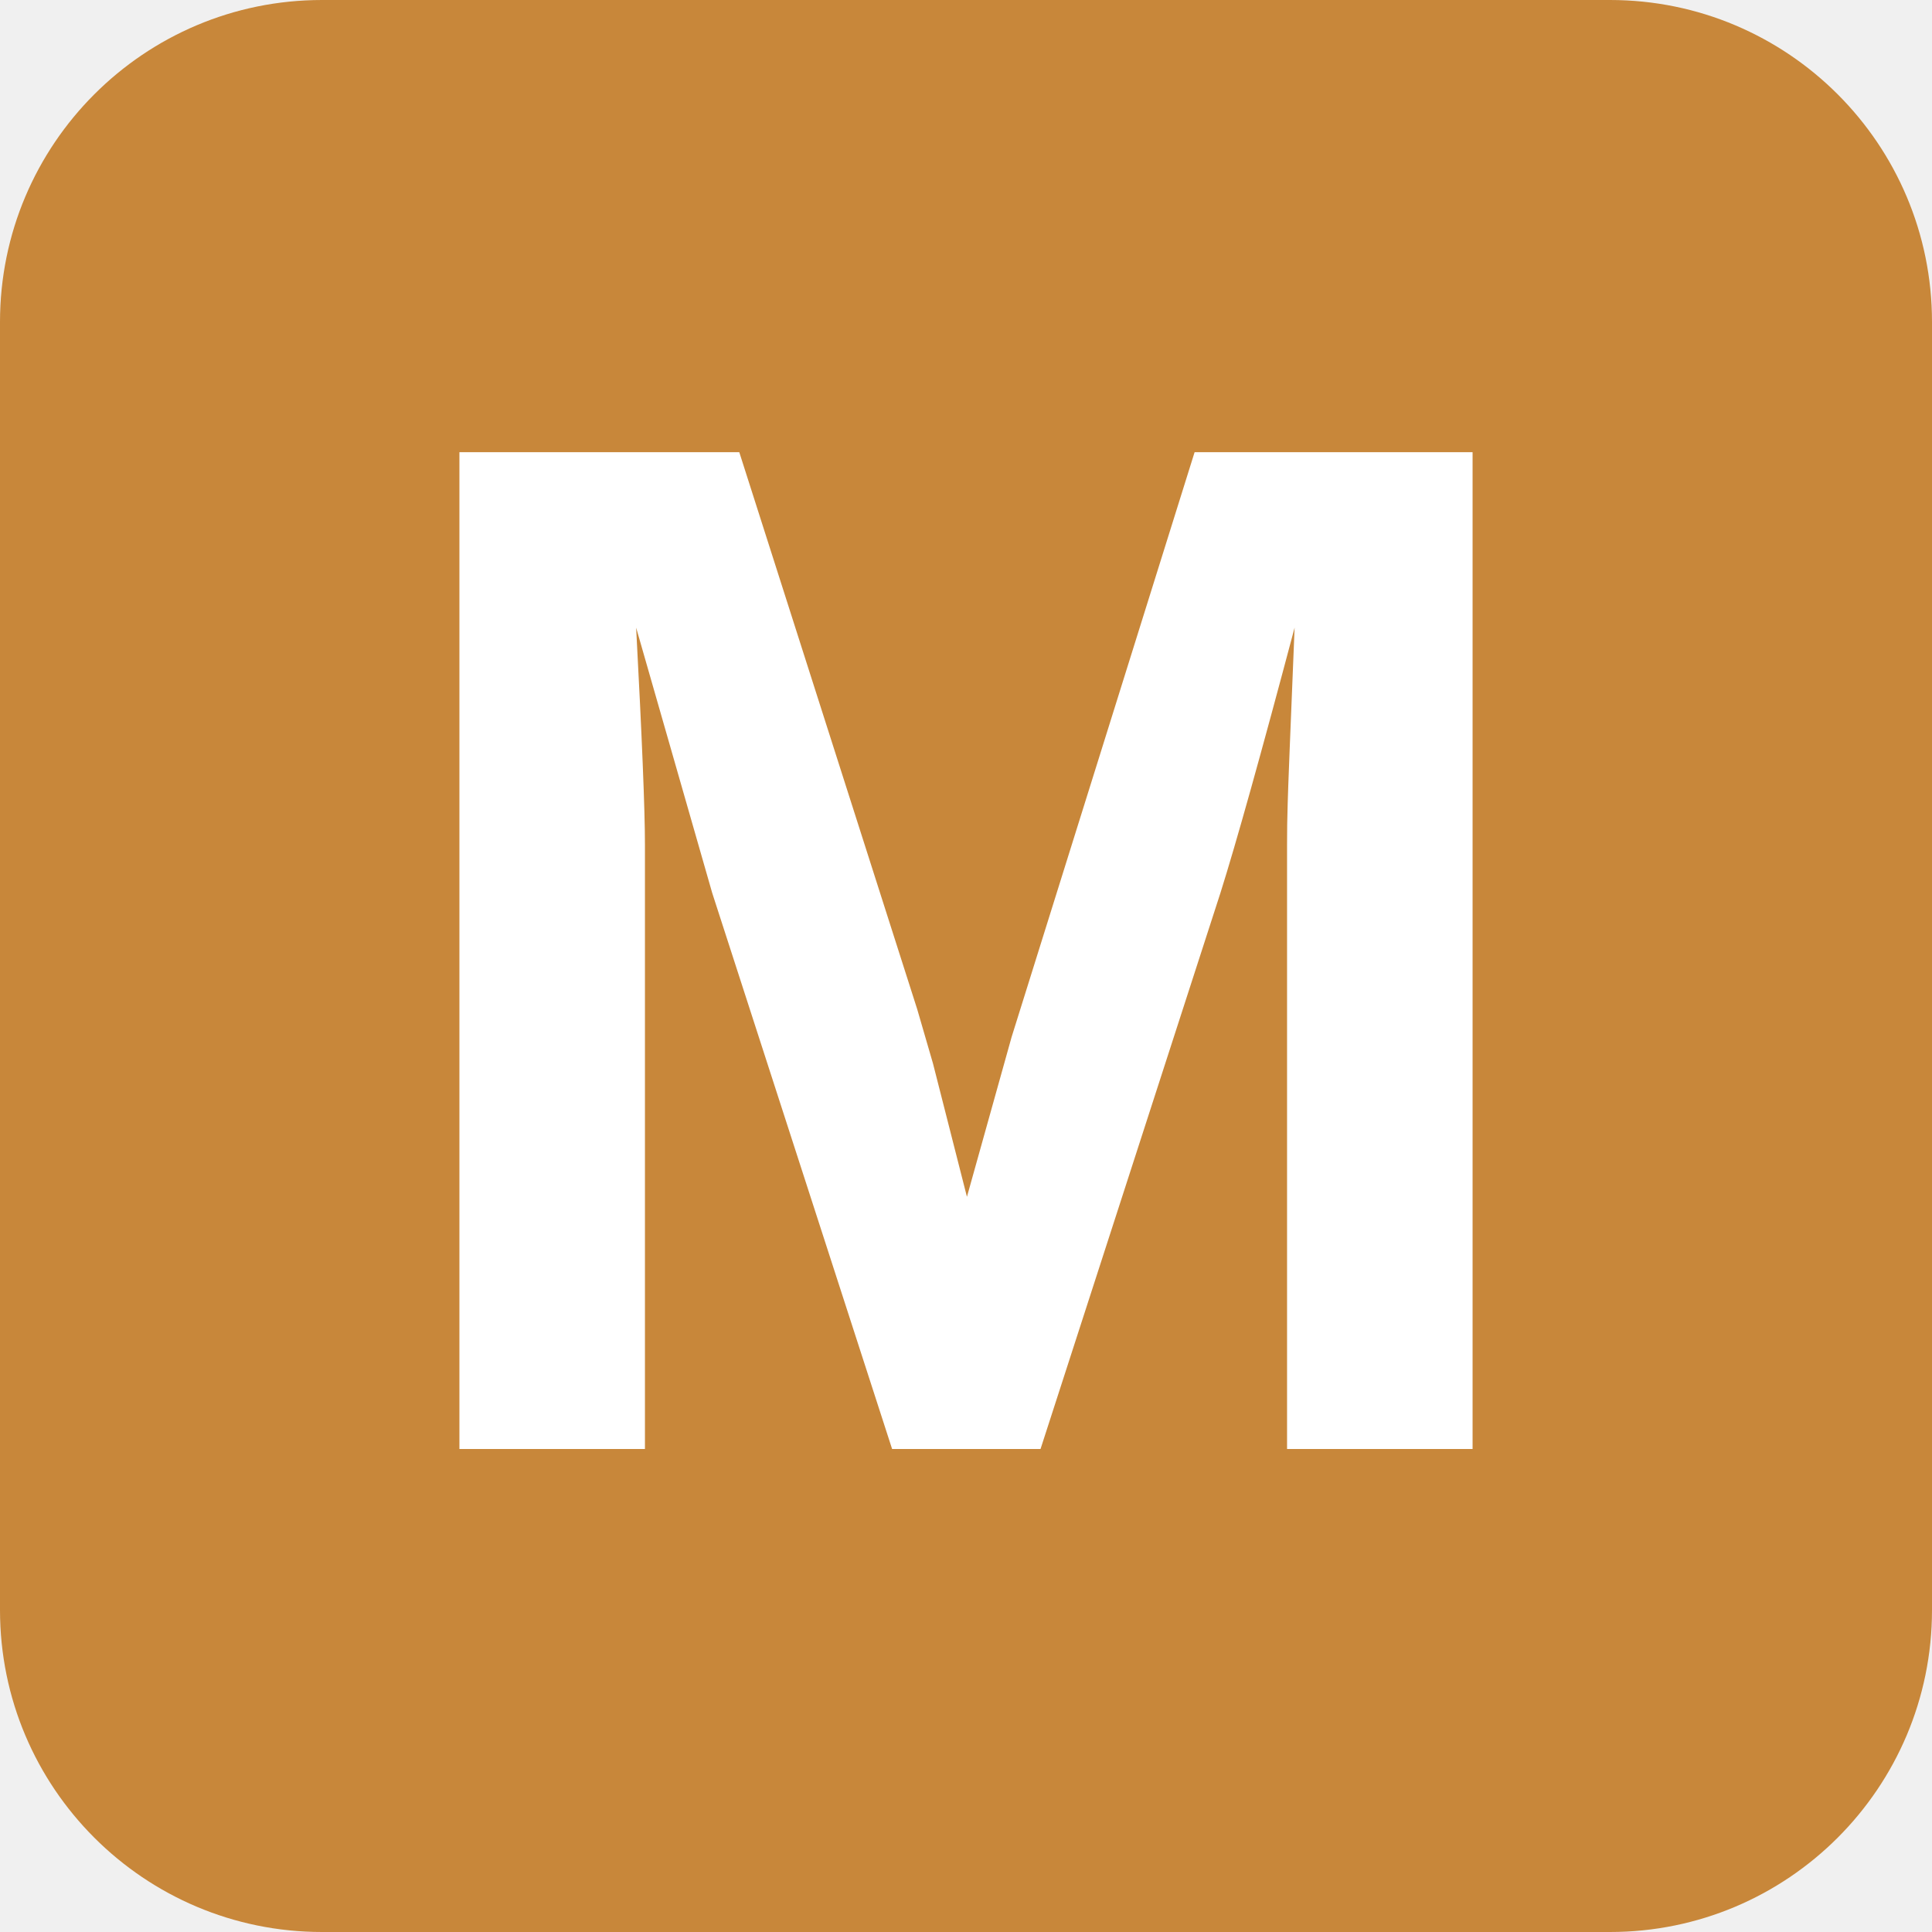
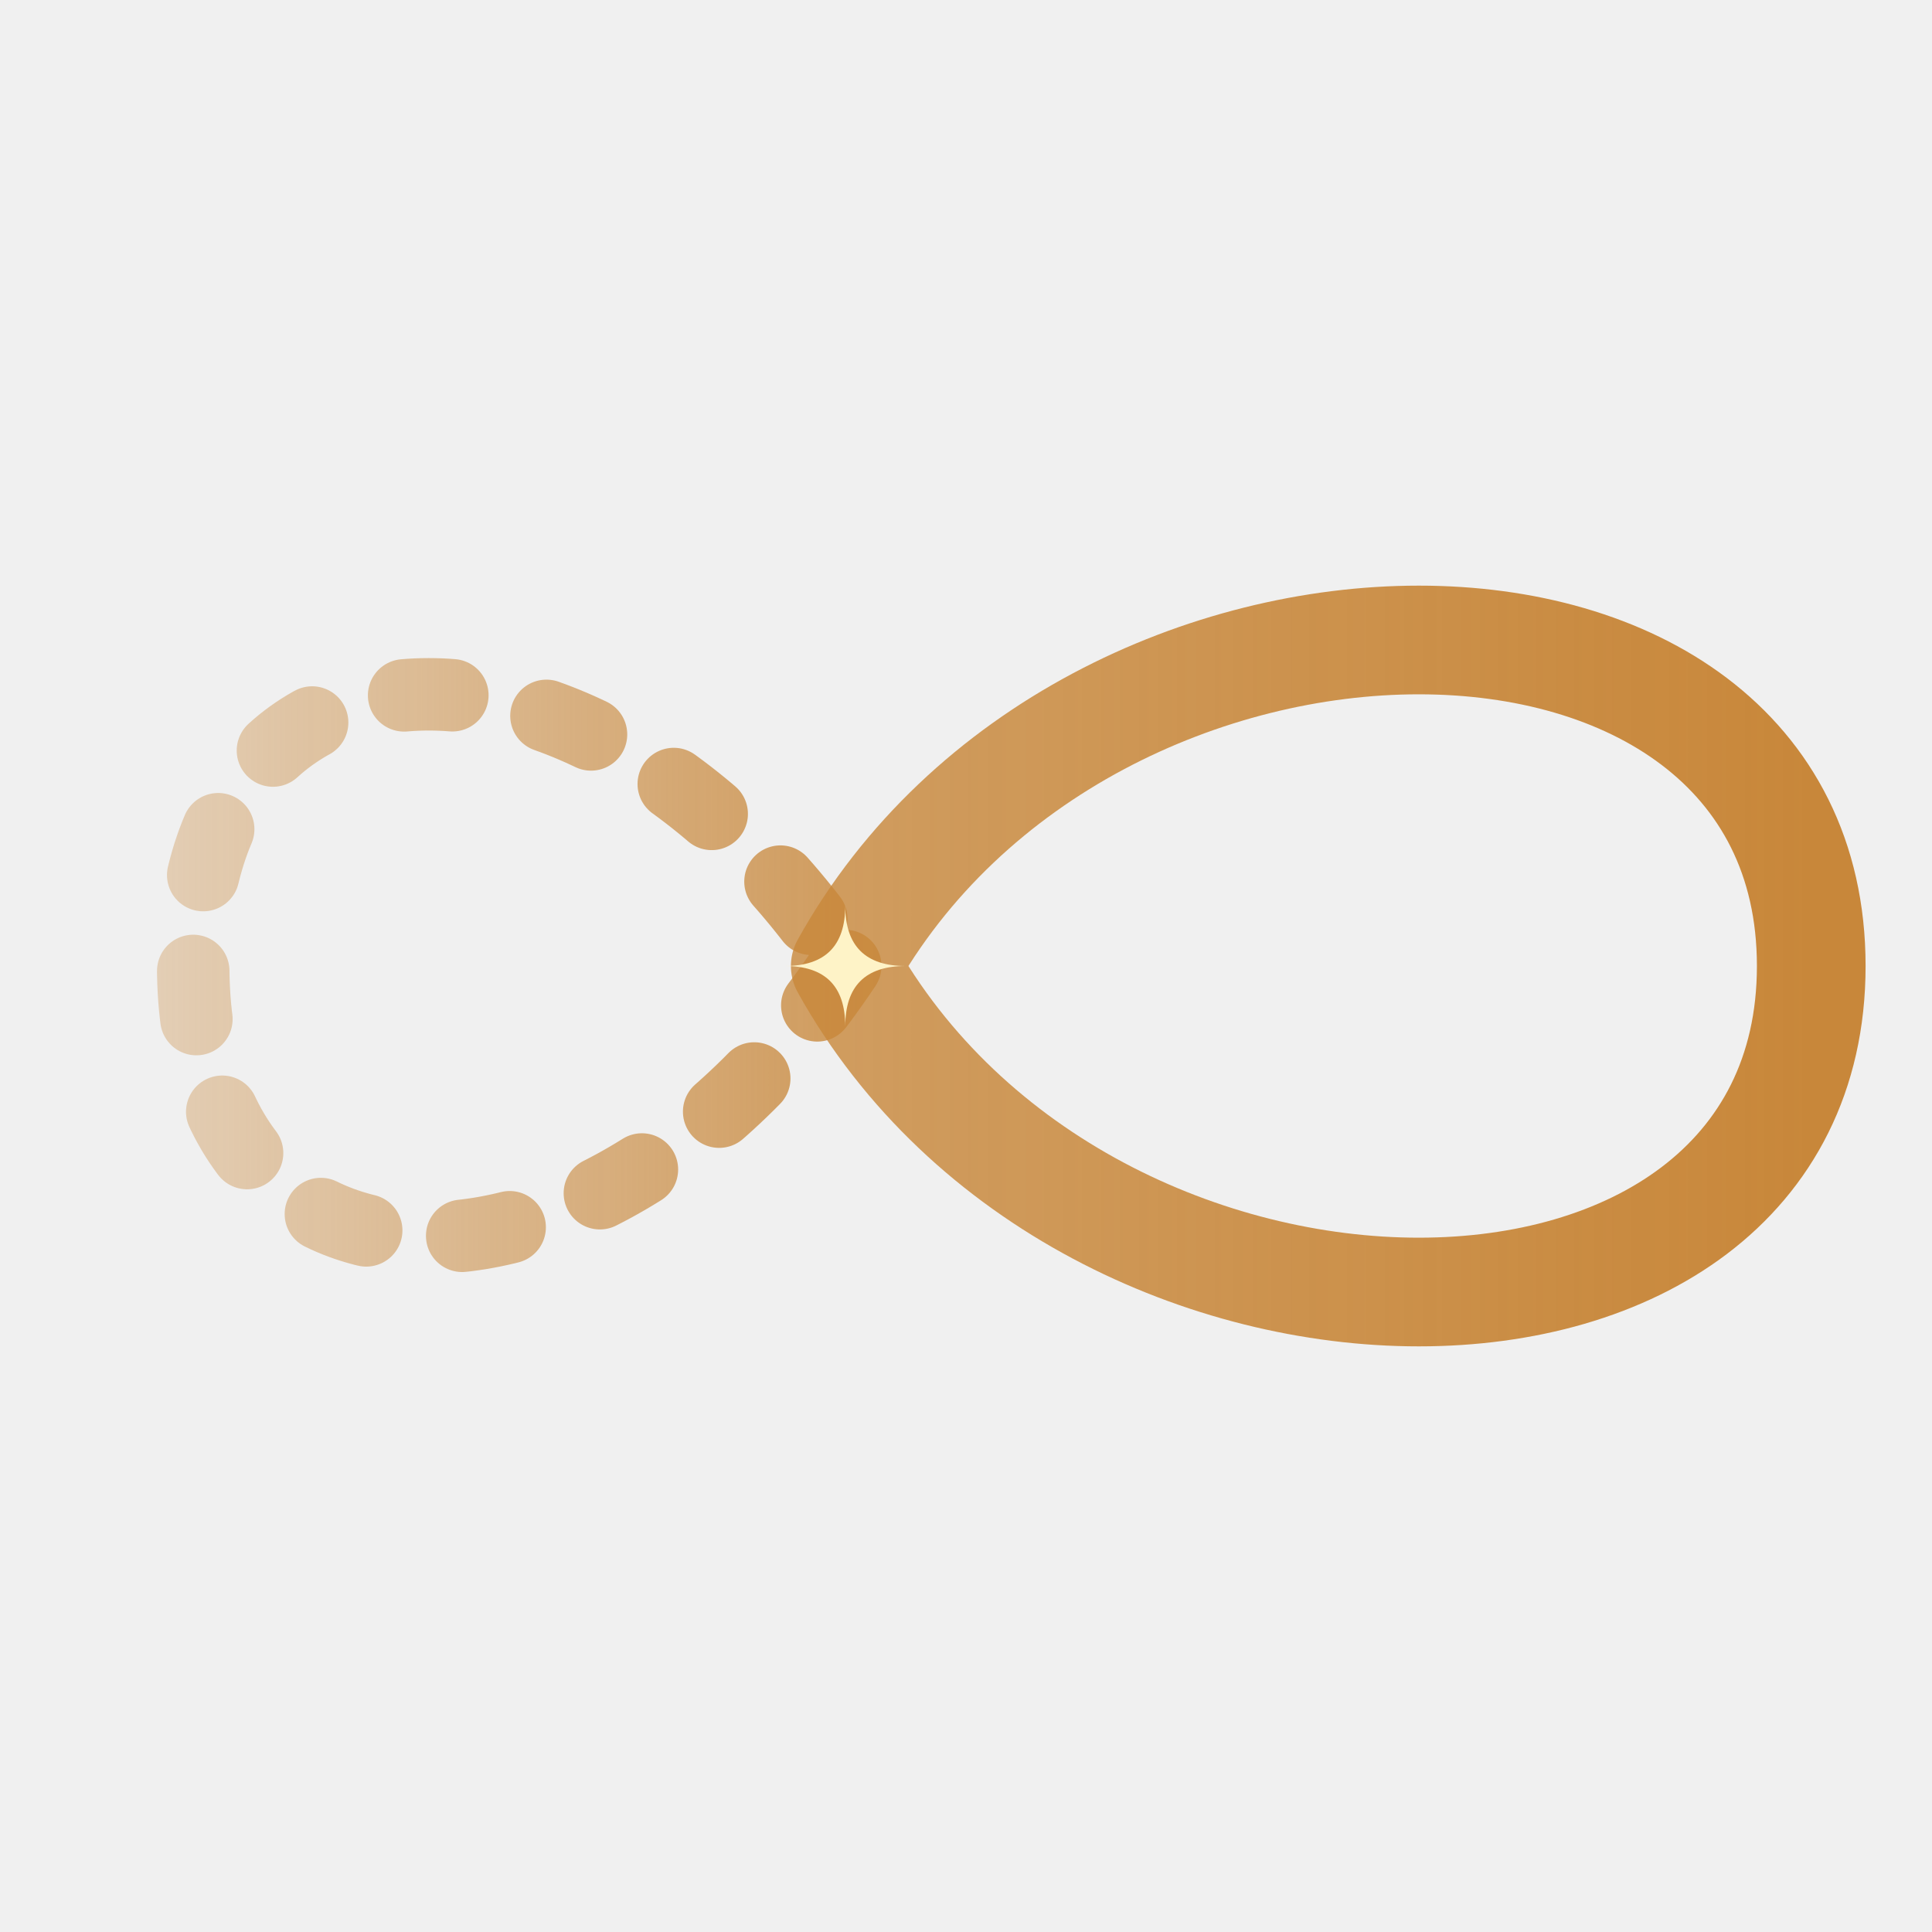
- <svg xmlns="http://www.w3.org/2000/svg" width="48" height="48" viewBox="0 0 48 48">
-   <rect width="48" height="48" rx="8" fill="#c8873a" />
-   <text x="24" y="36" font-family="Arial,Helvetica,sans-serif" font-weight="bold" font-size="36" fill="#ffffff" text-anchor="middle">M</text>
+ <svg xmlns="http://www.w3.org/2000/svg" viewBox="0 0 80 80" fill="none">
+   <defs>
+     <linearGradient id="grad-human" x1="35" y1="40" x2="5" y2="40" gradientUnits="userSpaceOnUse">
+       <stop offset="0%" stop-color="#c8873a" stop-opacity="0.8" />
+       <stop offset="100%" stop-color="#c8873a" stop-opacity="0.3" />
+     </linearGradient>
+     <linearGradient id="grad-agent" x1="35" y1="40" x2="75" y2="40" gradientUnits="userSpaceOnUse">
+       <stop offset="0%" stop-color="#c8873a" stop-opacity="0.8" />
+       <stop offset="100%" stop-color="#c8873a" stop-opacity="1" />
+     </linearGradient>
+   </defs>
+   <g transform="translate(0, 20)">
+     <path d="M35,20 C25,35 8,35 8,20 C8,5 25,5 35,20" stroke="url(#grad-human)" stroke-width="3" stroke-dasharray="2 4" stroke-linecap="round" />
+     <path d="M35,20 C45,2 75,2 75,20 C75,38 45,38 35,20" stroke="url(#grad-agent)" stroke-width="4.5" stroke-linecap="round" />
+     <path d="M35,17.5 Q35,20 37.5,20 Q35,20 35,22.5 Q35,20 32.5,20 Q35,20 35,17.5 Z" fill="#FEF3C7" />
+   </g>
</svg>
